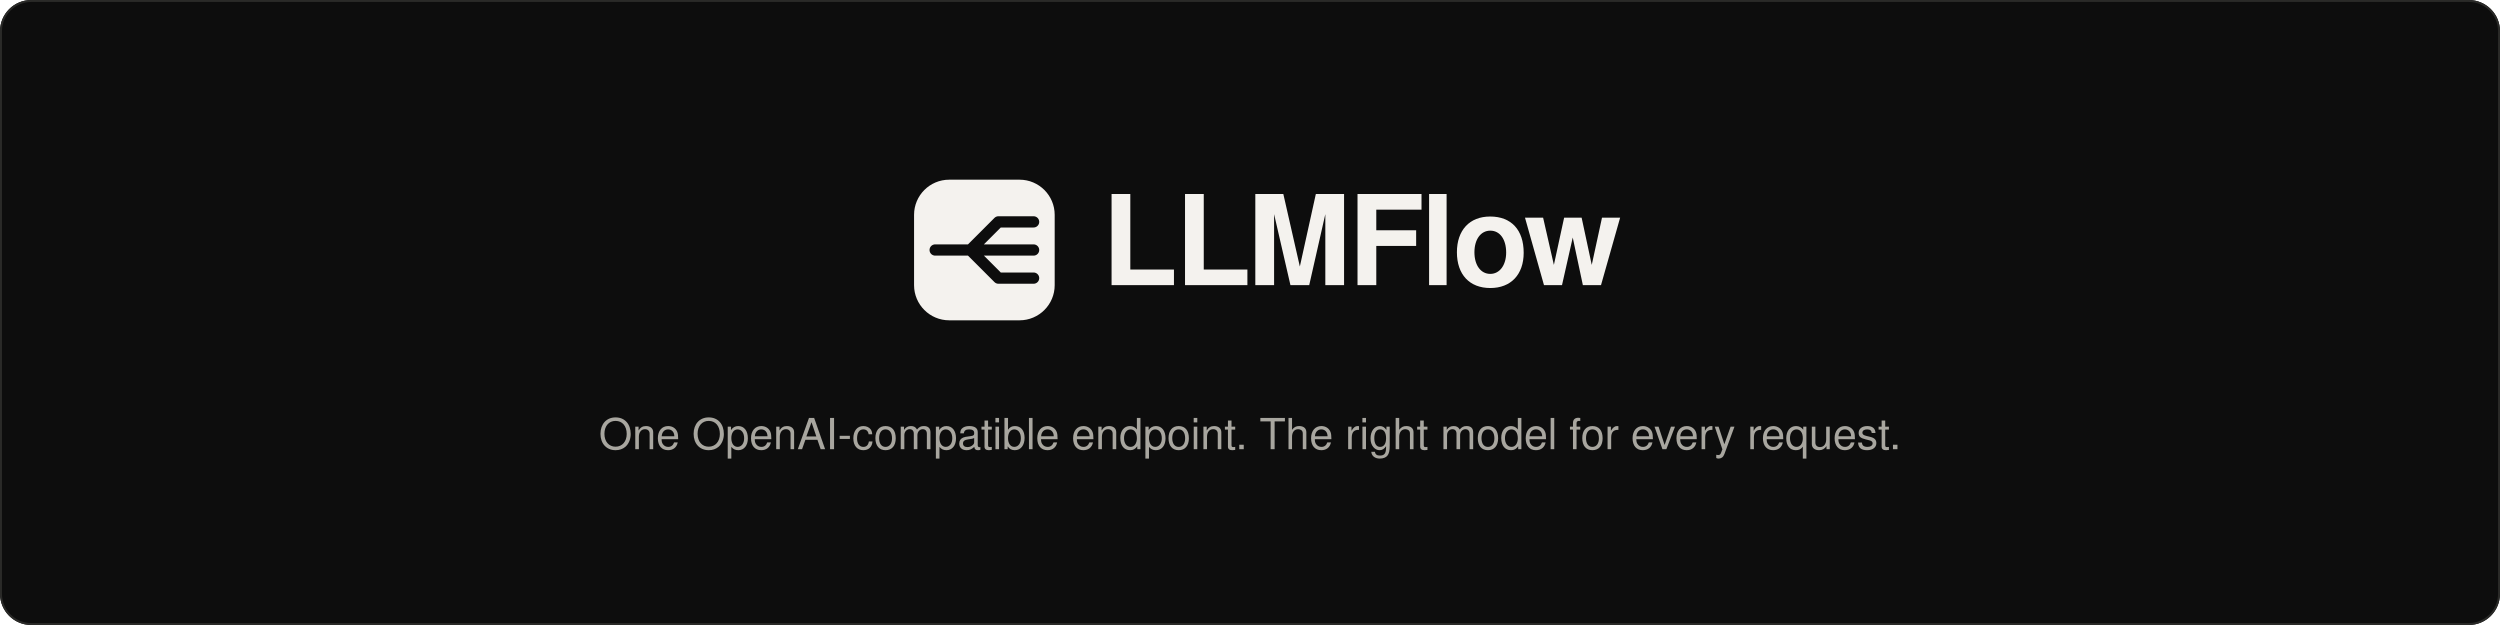
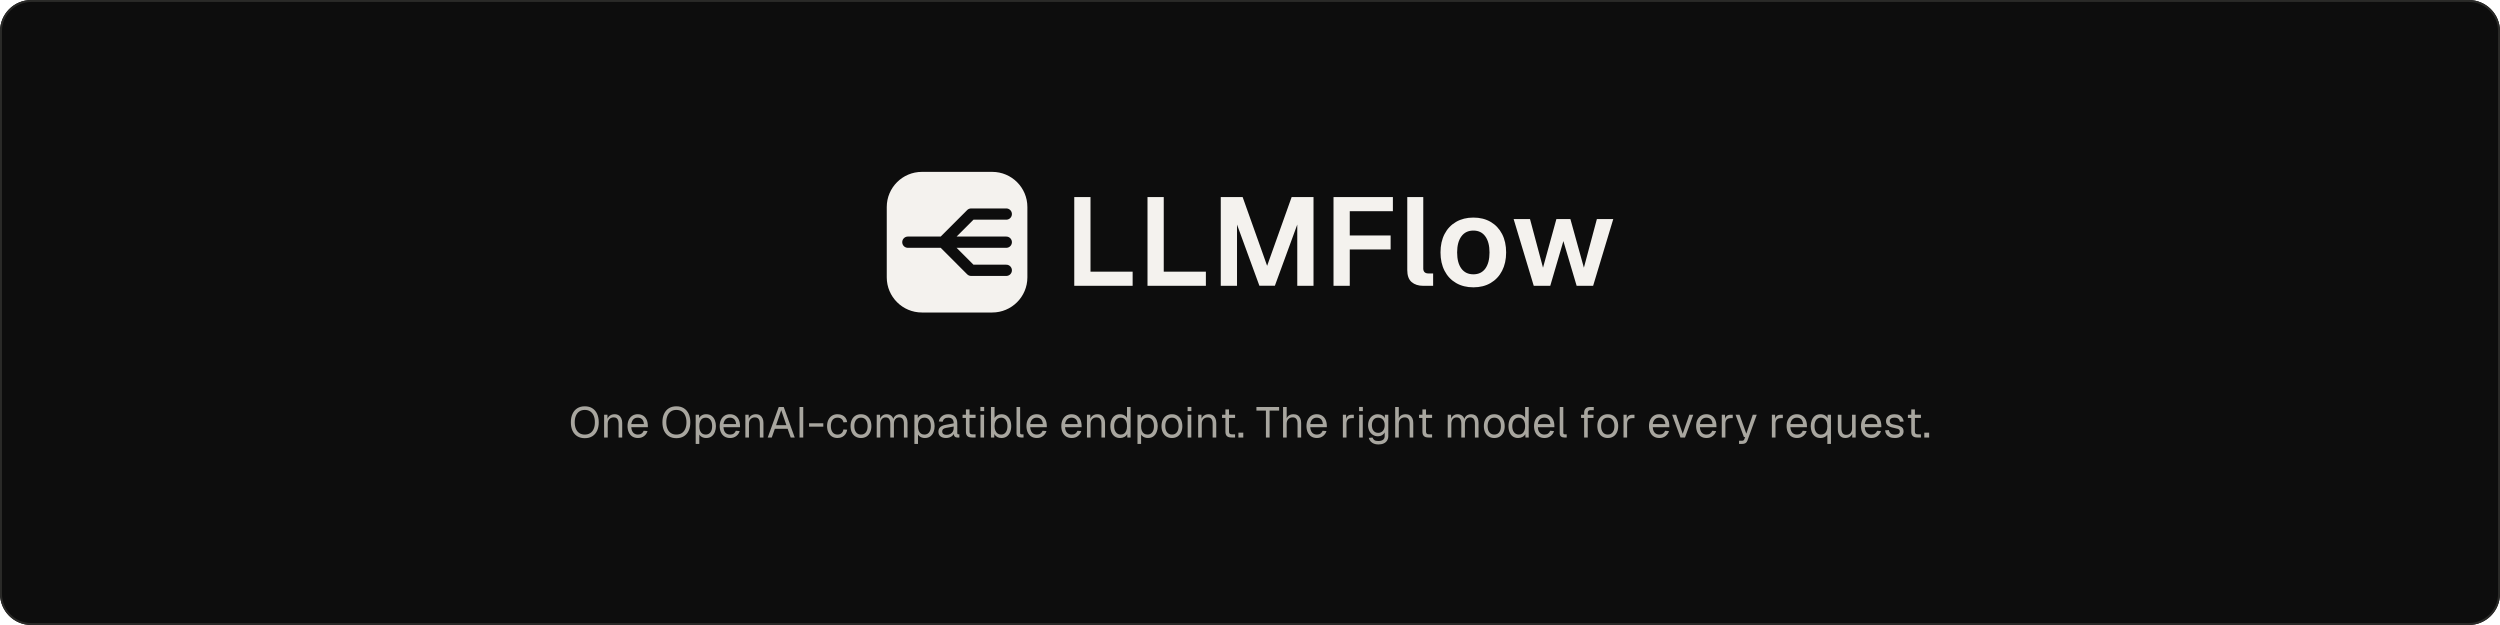
<svg xmlns="http://www.w3.org/2000/svg" width="1280" height="320" viewBox="0 0 1280 320" role="img" aria-labelledby="t d">
  <rect width="1280" height="320" rx="16" fill="#0d0d0d" />
  <rect x="0.5" y="0.5" width="1279" height="319" rx="15.5" fill="none" stroke="#2a2a28" />
-   <g transform="translate(468 92)">
+   <g transform="translate(454.02 88.00)">
    <rect width="72" height="72" rx="18" fill="#f4f2ee" />
    <g transform="scale(3.6)" fill="none" stroke="#0d0d0d" stroke-width="1.6" stroke-linecap="round" stroke-linejoin="round">
      <path d="M3 10h5M8 10l4-4h5M8 10h9M8 10l4 4h5" />
    </g>
  </g>
-   <text x="564" y="146" fill="#f4f2ee" font-family="-apple-system, BlinkMacSystemFont, 'Segoe UI', Helvetica, Arial, sans-serif" font-size="64" font-weight="600" letter-spacing="-1.5">LLMFlow</text>
-   <text x="640" y="230" text-anchor="middle" fill="#a8a69f" font-family="-apple-system, BlinkMacSystemFont, 'Segoe UI', Helvetica, Arial, sans-serif" font-size="22">One OpenAI-compatible endpoint. The right model for every request.</text>
+   <path transform="translate(544.90 146.34)" fill="#f4f2ee" d="M5.12 0V-45.44H13.44V-2.56L8.9 -7.23H35.01V0ZM42.62 0V-45.44H50.94V-2.56L46.4 -7.23H72.51V0ZM80.13 0V-45.44H91.33L103.87 -10.24L116.42 -45.44H127.62V0H119.3V-31.36L107.84 -0.06H99.9L88.45 -31.36V0ZM137.86 0V-45.44H168.26V-38.21H141.63L146.18 -42.88V-22.02L141.63 -25.79H167.1V-18.62H141.63L146.18 -22.4V0ZM183.81 0Q180.1 0 177.86 -1.92Q175.62 -3.84 175.62 -8.06V-45.44H183.81V-8.9Q183.81 -7.62 184.48 -6.98Q185.15 -6.34 186.37 -6.34H188.86V0ZM209.47 0.77Q204.42 0.77 200.61 -1.44Q196.8 -3.65 194.72 -7.68Q192.64 -11.71 192.64 -17.09Q192.64 -22.53 194.72 -26.53Q196.8 -30.53 200.61 -32.74Q204.42 -34.94 209.47 -34.94Q214.53 -34.94 218.3 -32.74Q222.08 -30.53 224.16 -26.53Q226.24 -22.53 226.24 -17.09Q226.24 -11.71 224.16 -7.68Q222.08 -3.65 218.3 -1.44Q214.53 0.77 209.47 0.77ZM209.47 -5.89Q213.44 -5.89 215.58 -8.83Q217.73 -11.78 217.73 -17.09Q217.73 -22.34 215.58 -25.31Q213.44 -28.29 209.47 -28.29Q205.5 -28.29 203.33 -25.31Q201.15 -22.34 201.15 -17.09Q201.15 -11.78 203.33 -8.83Q205.5 -5.89 209.47 -5.89ZM240.38 0 230.08 -34.18H238.46L245.12 -9.28L251.97 -34.18H259.14L266.05 -9.28L272.7 -34.18H281.09L270.78 0H262.34L255.55 -22.91L248.83 0Z" />
+   <path transform="translate(291.29 224)" fill="#a8a69f" d="M8.12 0.35Q5.9 0.35 4.3 -0.63Q2.71 -1.61 1.85 -3.43Q0.99 -5.26 0.99 -7.79Q0.99 -10.32 1.85 -12.15Q2.71 -13.99 4.3 -14.98Q5.9 -15.97 8.12 -15.97Q10.36 -15.97 11.96 -14.98Q13.55 -13.99 14.41 -12.15Q15.27 -10.32 15.27 -7.79Q15.27 -5.26 14.41 -3.43Q13.55 -1.61 11.96 -0.63Q10.36 0.35 8.12 0.35ZM8.12 -1.5Q9.75 -1.5 10.9 -2.24Q12.06 -2.99 12.67 -4.4Q13.29 -5.81 13.29 -7.79Q13.29 -9.77 12.67 -11.19Q12.06 -12.61 10.9 -13.36Q9.75 -14.12 8.12 -14.12Q6.51 -14.12 5.36 -13.36Q4.2 -12.61 3.59 -11.19Q2.97 -9.77 2.97 -7.79Q2.97 -5.81 3.59 -4.4Q4.2 -2.99 5.36 -2.24Q6.51 -1.5 8.12 -1.5ZM18.02 0V-11.66H19.71L19.78 -8.69L19.56 -8.89Q19.78 -9.92 20.33 -10.59Q20.88 -11.26 21.66 -11.59Q22.44 -11.92 23.34 -11.92Q24.68 -11.92 25.55 -11.33Q26.42 -10.74 26.85 -9.73Q27.28 -8.73 27.28 -7.5V0H25.43V-6.97Q25.43 -8.05 25.18 -8.79Q24.93 -9.53 24.38 -9.91Q23.83 -10.3 22.95 -10.3Q21.6 -10.3 20.73 -9.45Q19.87 -8.6 19.87 -6.97V0ZM35.35 0.26Q33.7 0.26 32.5 -0.48Q31.31 -1.23 30.66 -2.61Q30.01 -3.98 30.01 -5.83Q30.01 -7.68 30.66 -9.04Q31.31 -10.41 32.48 -11.16Q33.66 -11.92 35.27 -11.92Q36.78 -11.92 37.95 -11.21Q39.12 -10.49 39.77 -9.13Q40.41 -7.77 40.41 -5.81V-5.26H31.94Q32.05 -3.39 32.95 -2.44Q33.84 -1.5 35.35 -1.5Q36.5 -1.5 37.23 -2.04Q37.97 -2.57 38.26 -3.45L40.24 -3.3Q39.78 -1.74 38.49 -0.74Q37.2 0.26 35.35 0.26ZM31.94 -6.89H38.39Q38.26 -8.58 37.41 -9.37Q36.56 -10.16 35.27 -10.16Q33.92 -10.16 33.05 -9.34Q32.19 -8.51 31.94 -6.89ZM55 0.35Q52.78 0.35 51.18 -0.63Q49.59 -1.61 48.73 -3.43Q47.87 -5.26 47.87 -7.79Q47.87 -10.32 48.73 -12.15Q49.59 -13.99 51.18 -14.98Q52.78 -15.97 55 -15.97Q57.24 -15.97 58.84 -14.98Q60.43 -13.99 61.29 -12.15Q62.15 -10.32 62.15 -7.79Q62.15 -5.26 61.29 -3.43Q60.43 -1.61 58.84 -0.63Q57.24 0.35 55 0.35ZM55 -1.5Q56.63 -1.5 57.78 -2.24Q58.94 -2.99 59.55 -4.4Q60.17 -5.81 60.17 -7.79Q60.17 -9.77 59.55 -11.19Q58.94 -12.61 57.78 -13.36Q56.63 -14.12 55 -14.12Q53.39 -14.12 52.24 -13.36Q51.08 -12.61 50.47 -11.19Q49.85 -9.77 49.85 -7.79Q49.85 -5.81 50.47 -4.4Q51.08 -2.99 52.24 -2.24Q53.39 -1.5 55 -1.5ZM64.9 3.3V-11.66H66.62L66.66 -9.15L66.4 -9.28Q66.84 -10.58 67.86 -11.25Q68.88 -11.92 70.22 -11.92Q71.96 -11.92 73.07 -11.07Q74.18 -10.21 74.72 -8.82Q75.26 -7.44 75.26 -5.83Q75.26 -4.22 74.72 -2.84Q74.18 -1.45 73.07 -0.59Q71.96 0.26 70.22 0.26Q69.32 0.26 68.54 -0.04Q67.76 -0.35 67.22 -0.9Q66.68 -1.45 66.48 -2.2L66.75 -2.51V3.3ZM70.05 -1.5Q71.57 -1.5 72.45 -2.64Q73.33 -3.78 73.33 -5.83Q73.33 -7.88 72.45 -9.02Q71.57 -10.16 70.05 -10.16Q69.04 -10.16 68.3 -9.68Q67.56 -9.2 67.16 -8.23Q66.75 -7.26 66.75 -5.83Q66.75 -4.4 67.14 -3.43Q67.54 -2.46 68.29 -1.98Q69.04 -1.5 70.05 -1.5ZM82.54 0.26Q80.89 0.26 79.69 -0.48Q78.5 -1.23 77.85 -2.61Q77.2 -3.98 77.2 -5.83Q77.2 -7.68 77.85 -9.04Q78.5 -10.41 79.67 -11.16Q80.85 -11.92 82.46 -11.92Q83.97 -11.92 85.14 -11.21Q86.31 -10.49 86.95 -9.13Q87.6 -7.77 87.6 -5.81V-5.26H79.13Q79.24 -3.39 80.13 -2.44Q81.03 -1.5 82.54 -1.5Q83.69 -1.5 84.42 -2.04Q85.16 -2.57 85.45 -3.45L87.43 -3.3Q86.97 -1.74 85.68 -0.74Q84.39 0.26 82.54 0.26ZM79.13 -6.89H85.58Q85.45 -8.58 84.6 -9.37Q83.75 -10.16 82.46 -10.16Q81.11 -10.16 80.24 -9.34Q79.38 -8.51 79.13 -6.89ZM90.33 0V-11.66H92.03L92.09 -8.69L91.87 -8.89Q92.09 -9.92 92.64 -10.59Q93.19 -11.26 93.97 -11.59Q94.75 -11.92 95.66 -11.92Q97 -11.92 97.87 -11.33Q98.74 -10.74 99.16 -9.73Q99.59 -8.73 99.59 -7.5V0H97.75V-6.97Q97.75 -8.05 97.49 -8.79Q97.24 -9.53 96.69 -9.91Q96.14 -10.3 95.26 -10.3Q93.92 -10.3 93.05 -9.45Q92.18 -8.6 92.18 -6.97V0ZM101.79 0 107.43 -15.62H109.98L115.61 0H113.54L111.98 -4.44H105.42L103.86 0ZM106.06 -6.29H111.34L108.7 -13.97ZM118.07 0V-15.62H119.97V0ZM122.96 -5.54V-7.28H130.24V-5.54ZM137.52 0.26Q135.89 0.26 134.69 -0.48Q133.5 -1.23 132.84 -2.61Q132.18 -3.98 132.18 -5.83Q132.18 -7.68 132.84 -9.04Q133.5 -10.41 134.69 -11.16Q135.89 -11.92 137.52 -11.92Q138.86 -11.92 139.91 -11.45Q140.95 -10.98 141.61 -10.08Q142.27 -9.17 142.47 -7.88L140.54 -7.74Q140.34 -8.91 139.52 -9.54Q138.71 -10.16 137.52 -10.16Q135.92 -10.16 135.01 -9.01Q134.11 -7.85 134.11 -5.83Q134.11 -3.81 135.01 -2.65Q135.92 -1.5 137.52 -1.5Q138.71 -1.5 139.52 -2.16Q140.34 -2.82 140.54 -4.14L142.47 -4Q142.27 -2.71 141.61 -1.75Q140.95 -0.79 139.91 -0.26Q138.86 0.26 137.52 0.26ZM149.53 0.26Q147.93 0.26 146.72 -0.48Q145.51 -1.23 144.85 -2.61Q144.19 -3.98 144.19 -5.83Q144.19 -7.7 144.85 -9.06Q145.51 -10.43 146.72 -11.18Q147.93 -11.92 149.53 -11.92Q151.14 -11.92 152.34 -11.18Q153.54 -10.43 154.2 -9.06Q154.86 -7.7 154.86 -5.83Q154.86 -3.98 154.2 -2.61Q153.54 -1.23 152.34 -0.48Q151.14 0.26 149.53 0.26ZM149.53 -1.5Q151.14 -1.5 152.03 -2.65Q152.92 -3.81 152.92 -5.83Q152.92 -7.85 152.03 -9.01Q151.14 -10.16 149.53 -10.16Q147.93 -10.16 147.03 -9.01Q146.12 -7.85 146.12 -5.83Q146.12 -3.81 147.03 -2.65Q147.93 -1.5 149.53 -1.5ZM157.59 0V-11.66H159.28L159.35 -8.71L159.08 -8.8Q159.28 -9.77 159.77 -10.46Q160.27 -11.15 161 -11.54Q161.72 -11.92 162.6 -11.92Q164.12 -11.92 165.08 -11.09Q166.03 -10.25 166.28 -8.76L165.92 -8.78Q166.1 -9.79 166.57 -10.48Q167.05 -11.18 167.79 -11.55Q168.54 -11.92 169.51 -11.92Q170.76 -11.92 171.62 -11.41Q172.48 -10.89 172.92 -9.9Q173.36 -8.91 173.36 -7.5V0H171.51V-7.11Q171.51 -8.69 170.9 -9.49Q170.28 -10.3 169.07 -10.3Q168.26 -10.3 167.65 -9.9Q167.05 -9.5 166.72 -8.77Q166.39 -8.03 166.39 -6.97V0H164.54V-6.97Q164.54 -8.54 163.99 -9.42Q163.44 -10.3 162.14 -10.3Q161.33 -10.3 160.72 -9.9Q160.12 -9.5 159.77 -8.76Q159.43 -8.01 159.43 -6.97V0ZM176.88 3.3V-11.66H178.6L178.64 -9.15L178.38 -9.28Q178.82 -10.58 179.84 -11.25Q180.86 -11.92 182.2 -11.92Q183.94 -11.92 185.05 -11.07Q186.16 -10.21 186.7 -8.82Q187.24 -7.44 187.24 -5.83Q187.24 -4.22 186.7 -2.84Q186.16 -1.45 185.05 -0.59Q183.94 0.26 182.2 0.26Q181.3 0.26 180.52 -0.04Q179.74 -0.35 179.2 -0.9Q178.66 -1.45 178.46 -2.2L178.73 -2.51V3.3ZM182.03 -1.5Q183.55 -1.5 184.43 -2.64Q185.31 -3.78 185.31 -5.83Q185.31 -7.88 184.43 -9.02Q183.55 -10.16 182.03 -10.16Q181.02 -10.16 180.28 -9.68Q179.54 -9.2 179.13 -8.23Q178.73 -7.26 178.73 -5.83Q178.73 -4.4 179.12 -3.43Q179.52 -2.46 180.27 -1.98Q181.02 -1.5 182.03 -1.5ZM193.12 0.26Q191.31 0.26 190.24 -0.57Q189.18 -1.41 189.18 -2.9Q189.18 -4.4 190.06 -5.26Q190.94 -6.12 192.85 -6.47L196.99 -7.24Q196.99 -8.71 196.29 -9.44Q195.6 -10.16 194.22 -10.16Q193.01 -10.16 192.3 -9.62Q191.6 -9.09 191.33 -8.07L189.38 -8.23Q189.71 -9.88 190.97 -10.9Q192.24 -11.92 194.22 -11.92Q196.46 -11.92 197.65 -10.66Q198.84 -9.39 198.84 -7.17V-2.35Q198.84 -1.96 198.98 -1.79Q199.12 -1.63 199.45 -1.63H199.91V0Q199.83 0.02 199.63 0.03Q199.43 0.04 199.21 0.04Q198.42 0.04 197.92 -0.21Q197.43 -0.46 197.21 -1Q196.99 -1.54 196.99 -2.42L197.21 -2.38Q197.05 -1.63 196.46 -1.02Q195.87 -0.42 194.99 -0.08Q194.11 0.26 193.12 0.26ZM193.29 -1.36Q194.46 -1.36 195.28 -1.81Q196.11 -2.27 196.55 -3.05Q196.99 -3.83 196.99 -4.8V-5.63L193.2 -4.93Q192.02 -4.71 191.56 -4.26Q191.11 -3.81 191.11 -3.08Q191.11 -2.27 191.7 -1.81Q192.28 -1.36 193.29 -1.36ZM206.36 0Q204.78 0 204.02 -0.73Q203.26 -1.45 203.26 -2.99V-14.39H205.11V-3.04Q205.11 -2.24 205.46 -1.94Q205.81 -1.63 206.54 -1.63H208.21V0ZM201.54 -10.03V-11.66H208.21V-10.03ZM210.72 0V-11.66H212.56V0ZM210.67 -13.49V-15.64H212.61V-13.49ZM221.43 0.26Q220.22 0.26 219.27 -0.27Q218.33 -0.81 217.82 -1.76L217.76 0H216.08V-15.62H217.93V-10.03Q218.37 -10.76 219.3 -11.34Q220.22 -11.92 221.43 -11.92Q222.97 -11.92 224.09 -11.18Q225.21 -10.43 225.83 -9.06Q226.45 -7.7 226.45 -5.83Q226.45 -3.96 225.83 -2.6Q225.21 -1.23 224.09 -0.48Q222.97 0.26 221.43 0.26ZM221.32 -1.5Q222.79 -1.5 223.65 -2.66Q224.51 -3.83 224.51 -5.83Q224.51 -7.85 223.65 -9.01Q222.79 -10.16 221.36 -10.16Q220.29 -10.16 219.52 -9.65Q218.75 -9.13 218.34 -8.16Q217.93 -7.19 217.93 -5.83Q217.93 -4.51 218.34 -3.53Q218.75 -2.55 219.5 -2.02Q220.26 -1.5 221.32 -1.5ZM231.46 0Q230.45 0 229.81 -0.53Q229.17 -1.06 229.17 -2.2V-15.62H231.02V-2.35Q231.02 -2 231.21 -1.81Q231.4 -1.63 231.75 -1.63H232.76V0ZM239.6 0.26Q237.95 0.26 236.75 -0.48Q235.55 -1.23 234.9 -2.61Q234.26 -3.98 234.26 -5.83Q234.26 -7.68 234.9 -9.04Q235.55 -10.41 236.73 -11.16Q237.91 -11.92 239.51 -11.92Q241.03 -11.92 242.2 -11.21Q243.36 -10.49 244.01 -9.13Q244.66 -7.77 244.66 -5.81V-5.26H236.19Q236.3 -3.39 237.19 -2.44Q238.08 -1.5 239.6 -1.5Q240.75 -1.5 241.48 -2.04Q242.22 -2.57 242.51 -3.45L244.49 -3.3Q244.02 -1.74 242.74 -0.74Q241.45 0.26 239.6 0.26ZM236.19 -6.89H242.64Q242.51 -8.58 241.66 -9.37Q240.81 -10.16 239.51 -10.16Q238.17 -10.16 237.3 -9.34Q236.43 -8.51 236.19 -6.89ZM257.44 0.26Q255.79 0.26 254.59 -0.48Q253.4 -1.23 252.75 -2.61Q252.1 -3.98 252.1 -5.83Q252.1 -7.68 252.75 -9.04Q253.4 -10.41 254.57 -11.16Q255.75 -11.92 257.36 -11.92Q258.87 -11.92 260.04 -11.21Q261.21 -10.49 261.86 -9.13Q262.5 -7.77 262.5 -5.81V-5.26H254.03Q254.14 -3.39 255.03 -2.44Q255.93 -1.5 257.44 -1.5Q258.59 -1.5 259.33 -2.04Q260.06 -2.57 260.35 -3.45L262.33 -3.3Q261.87 -1.74 260.58 -0.74Q259.29 0.26 257.44 0.26ZM254.03 -6.89H260.48Q260.35 -8.58 259.5 -9.37Q258.65 -10.16 257.36 -10.16Q256.01 -10.16 255.14 -9.34Q254.28 -8.51 254.03 -6.89ZM265.23 0V-11.66H266.93L266.99 -8.69L266.77 -8.89Q266.99 -9.92 267.54 -10.59Q268.09 -11.26 268.87 -11.59Q269.65 -11.92 270.56 -11.92Q271.9 -11.92 272.77 -11.33Q273.64 -10.74 274.06 -9.73Q274.49 -8.73 274.49 -7.5V0H272.65V-6.97Q272.65 -8.05 272.39 -8.79Q272.14 -9.53 271.59 -9.91Q271.04 -10.3 270.16 -10.3Q268.82 -10.3 267.95 -9.45Q267.08 -8.6 267.08 -6.97V0ZM282.15 0.26Q280.63 0.26 279.52 -0.48Q278.41 -1.23 277.82 -2.6Q277.22 -3.96 277.22 -5.83Q277.22 -7.7 277.82 -9.06Q278.41 -10.43 279.52 -11.18Q280.63 -11.92 282.15 -11.92Q283.32 -11.92 284.28 -11.43Q285.25 -10.93 285.74 -10.03V-15.62H287.58V0H285.91L285.85 -1.76Q285.36 -0.81 284.37 -0.27Q283.38 0.26 282.15 0.26ZM282.52 -1.5Q283.56 -1.5 284.27 -2.02Q284.99 -2.55 285.36 -3.53Q285.74 -4.51 285.74 -5.83Q285.74 -7.19 285.36 -8.16Q284.99 -9.13 284.27 -9.65Q283.56 -10.16 282.52 -10.16Q280.98 -10.16 280.07 -9.01Q279.16 -7.85 279.16 -5.83Q279.16 -3.83 280.07 -2.66Q280.98 -1.5 282.52 -1.5ZM291.1 3.3V-11.66H292.82L292.86 -9.15L292.6 -9.28Q293.04 -10.58 294.06 -11.25Q295.09 -11.92 296.43 -11.92Q298.17 -11.92 299.28 -11.07Q300.39 -10.21 300.93 -8.82Q301.47 -7.44 301.47 -5.83Q301.47 -4.22 300.93 -2.84Q300.39 -1.45 299.28 -0.59Q298.17 0.26 296.43 0.26Q295.53 0.26 294.75 -0.04Q293.96 -0.35 293.42 -0.9Q292.89 -1.45 292.69 -2.2L292.95 -2.51V3.3ZM296.25 -1.5Q297.77 -1.5 298.65 -2.64Q299.53 -3.78 299.53 -5.83Q299.53 -7.88 298.65 -9.02Q297.77 -10.16 296.25 -10.16Q295.24 -10.16 294.5 -9.68Q293.77 -9.2 293.36 -8.23Q292.95 -7.26 292.95 -5.83Q292.95 -4.4 293.35 -3.43Q293.74 -2.46 294.49 -1.98Q295.24 -1.5 296.25 -1.5ZM308.75 0.26Q307.14 0.26 305.93 -0.48Q304.72 -1.23 304.06 -2.61Q303.4 -3.98 303.4 -5.83Q303.4 -7.7 304.06 -9.06Q304.72 -10.43 305.93 -11.18Q307.14 -11.92 308.75 -11.92Q310.35 -11.92 311.55 -11.18Q312.75 -10.43 313.41 -9.06Q314.07 -7.7 314.07 -5.83Q314.07 -3.98 313.41 -2.61Q312.75 -1.23 311.55 -0.48Q310.35 0.26 308.75 0.26ZM308.75 -1.5Q310.35 -1.5 311.25 -2.65Q312.14 -3.81 312.14 -5.83Q312.14 -7.85 311.25 -9.01Q310.35 -10.16 308.75 -10.16Q307.14 -10.16 306.24 -9.01Q305.34 -7.85 305.34 -5.83Q305.34 -3.81 306.24 -2.65Q307.14 -1.5 308.75 -1.5ZM316.8 0V-11.66H318.65V0ZM316.76 -13.49V-15.64H318.69V-13.49ZM322.17 0V-11.66H323.86L323.93 -8.69L323.71 -8.89Q323.93 -9.92 324.48 -10.59Q325.03 -11.26 325.81 -11.59Q326.59 -11.92 327.49 -11.92Q328.83 -11.92 329.7 -11.33Q330.57 -10.74 331 -9.73Q331.43 -8.73 331.43 -7.5V0H329.58V-6.97Q329.58 -8.05 329.33 -8.79Q329.08 -9.53 328.53 -9.91Q327.98 -10.3 327.1 -10.3Q325.75 -10.3 324.88 -9.45Q324.02 -8.6 324.02 -6.97V0ZM339.22 0Q337.63 0 336.88 -0.73Q336.12 -1.45 336.12 -2.99V-14.39H337.96V-3.04Q337.96 -2.24 338.32 -1.94Q338.67 -1.63 339.39 -1.63H341.07V0ZM334.4 -10.03V-11.66H341.07V-10.03ZM342.78 0V-2.49H345.27V0ZM356.86 0V-13.77H352V-15.62H363.62V-13.77H358.75V0ZM365.64 0V-15.62H367.49V-9.09L367.27 -9.13Q367.49 -10.1 368.02 -10.71Q368.54 -11.33 369.31 -11.63Q370.08 -11.92 371.01 -11.92Q372.26 -11.92 373.13 -11.36Q374 -10.8 374.45 -9.8Q374.9 -8.8 374.9 -7.5V0H373.05V-6.97Q373.05 -8.67 372.45 -9.48Q371.84 -10.3 370.61 -10.3Q369.2 -10.3 368.35 -9.44Q367.49 -8.58 367.49 -6.95V0ZM382.98 0.26Q381.33 0.26 380.13 -0.48Q378.93 -1.23 378.28 -2.61Q377.63 -3.98 377.63 -5.83Q377.63 -7.68 378.28 -9.04Q378.93 -10.41 380.11 -11.16Q381.28 -11.92 382.89 -11.92Q384.41 -11.92 385.57 -11.21Q386.74 -10.49 387.39 -9.13Q388.04 -7.77 388.04 -5.81V-5.26H379.57Q379.68 -3.39 380.57 -2.44Q381.46 -1.5 382.98 -1.5Q384.12 -1.5 384.86 -2.04Q385.59 -2.57 385.88 -3.45L387.86 -3.3Q387.4 -1.74 386.11 -0.74Q384.82 0.26 382.98 0.26ZM379.57 -6.89H386.01Q385.88 -8.58 385.03 -9.37Q384.19 -10.16 382.89 -10.16Q381.55 -10.16 380.68 -9.34Q379.81 -8.51 379.57 -6.89ZM396.26 0V-11.66H397.89L397.98 -8.71L397.8 -8.78Q398.02 -10.27 398.76 -10.97Q399.5 -11.66 400.73 -11.66H401.87V-9.9H400.75Q399.87 -9.9 399.29 -9.58Q398.71 -9.26 398.41 -8.63Q398.11 -8.01 398.11 -7.04V0ZM404.6 0V-11.66H406.45V0ZM404.56 -13.49V-15.64H406.49V-13.49ZM414.39 3.56Q413.14 3.56 412.13 3.15Q411.11 2.73 410.43 1.96Q409.75 1.19 409.51 0.18L411.44 0.04Q411.71 0.86 412.38 1.33Q413.05 1.8 414.39 1.8Q415.98 1.8 416.82 1.17Q417.67 0.53 417.67 -0.75V-2.64Q417.25 -1.72 416.33 -1.17Q415.4 -0.62 414.26 -0.62Q412.79 -0.62 411.63 -1.34Q410.48 -2.07 409.83 -3.34Q409.18 -4.62 409.18 -6.27Q409.18 -7.94 409.82 -9.21Q410.45 -10.47 411.59 -11.2Q412.72 -11.92 414.17 -11.92Q415.4 -11.92 416.38 -11.35Q417.36 -10.78 417.76 -9.81V-11.66H419.52V-0.79Q419.52 0.57 418.9 1.55Q418.29 2.53 417.14 3.05Q416 3.56 414.39 3.56ZM414.35 -2.38Q415.84 -2.38 416.75 -3.42Q417.65 -4.47 417.67 -6.27Q417.69 -7.48 417.28 -8.35Q416.88 -9.22 416.12 -9.69Q415.36 -10.16 414.35 -10.16Q412.81 -10.16 411.96 -9.12Q411.11 -8.07 411.11 -6.27Q411.11 -4.47 411.98 -3.42Q412.85 -2.38 414.35 -2.38ZM423.04 0V-15.62H424.89V-9.09L424.67 -9.13Q424.89 -10.1 425.41 -10.71Q425.94 -11.33 426.71 -11.63Q427.48 -11.92 428.41 -11.92Q429.66 -11.92 430.53 -11.36Q431.4 -10.8 431.85 -9.8Q432.3 -8.8 432.3 -7.5V0H430.45V-6.97Q430.45 -8.67 429.85 -9.48Q429.24 -10.3 428.01 -10.3Q426.6 -10.3 425.74 -9.44Q424.89 -8.58 424.89 -6.95V0ZM440.09 0Q438.5 0 437.75 -0.73Q436.99 -1.45 436.99 -2.99V-14.39H438.83V-3.04Q438.83 -2.24 439.19 -1.94Q439.54 -1.63 440.26 -1.63H441.94V0ZM435.27 -10.03V-11.66H441.94V-10.03ZM449.94 0V-11.66H451.64L451.7 -8.71L451.44 -8.8Q451.64 -9.77 452.13 -10.46Q452.63 -11.15 453.35 -11.54Q454.08 -11.92 454.96 -11.92Q456.48 -11.92 457.43 -11.09Q458.39 -10.25 458.63 -8.76L458.28 -8.78Q458.46 -9.79 458.93 -10.48Q459.4 -11.18 460.15 -11.55Q460.9 -11.92 461.87 -11.92Q463.12 -11.92 463.98 -11.41Q464.84 -10.89 465.28 -9.9Q465.72 -8.91 465.72 -7.5V0H463.87V-7.11Q463.87 -8.69 463.25 -9.49Q462.64 -10.3 461.43 -10.3Q460.61 -10.3 460.01 -9.9Q459.4 -9.5 459.07 -8.77Q458.74 -8.03 458.74 -6.97V0H456.9V-6.97Q456.9 -8.54 456.35 -9.42Q455.8 -10.3 454.5 -10.3Q453.68 -10.3 453.08 -9.9Q452.47 -9.5 452.13 -8.76Q451.79 -8.01 451.79 -6.97V0ZM473.79 0.26Q472.19 0.26 470.98 -0.48Q469.77 -1.23 469.11 -2.61Q468.45 -3.98 468.45 -5.83Q468.45 -7.7 469.11 -9.06Q469.77 -10.43 470.98 -11.18Q472.19 -11.92 473.79 -11.92Q475.4 -11.92 476.6 -11.18Q477.8 -10.43 478.46 -9.06Q479.12 -7.7 479.12 -5.83Q479.12 -3.98 478.46 -2.61Q477.8 -1.23 476.6 -0.48Q475.4 0.26 473.79 0.26ZM473.79 -1.5Q475.4 -1.5 476.29 -2.65Q477.18 -3.81 477.18 -5.83Q477.18 -7.85 476.29 -9.01Q475.4 -10.16 473.79 -10.16Q472.19 -10.16 471.28 -9.01Q470.38 -7.85 470.38 -5.83Q470.38 -3.81 471.28 -2.65Q472.19 -1.5 473.79 -1.5ZM485.98 0.26Q484.46 0.26 483.35 -0.48Q482.24 -1.23 481.65 -2.6Q481.05 -3.96 481.05 -5.83Q481.05 -7.7 481.65 -9.06Q482.24 -10.43 483.35 -11.18Q484.46 -11.92 485.98 -11.92Q487.15 -11.92 488.11 -11.43Q489.08 -10.93 489.57 -10.03V-15.62H491.41V0H489.74L489.68 -1.76Q489.19 -0.81 488.2 -0.27Q487.21 0.26 485.98 0.26ZM486.35 -1.5Q487.39 -1.5 488.1 -2.02Q488.82 -2.55 489.19 -3.53Q489.57 -4.51 489.57 -5.83Q489.57 -7.19 489.19 -8.16Q488.82 -9.13 488.1 -9.65Q487.39 -10.16 486.35 -10.16Q484.81 -10.16 483.9 -9.01Q482.99 -7.85 482.99 -5.83Q482.99 -3.83 483.9 -2.66Q484.81 -1.5 486.35 -1.5ZM499.49 0.26Q497.84 0.26 496.64 -0.48Q495.44 -1.23 494.79 -2.61Q494.14 -3.98 494.14 -5.83Q494.14 -7.68 494.79 -9.04Q495.44 -10.41 496.62 -11.16Q497.79 -11.92 499.4 -11.92Q500.92 -11.92 502.08 -11.21Q503.25 -10.49 503.9 -9.13Q504.55 -7.77 504.55 -5.81V-5.26H496.08Q496.19 -3.39 497.08 -2.44Q497.97 -1.5 499.49 -1.5Q500.63 -1.5 501.37 -2.04Q502.11 -2.57 502.39 -3.45L504.37 -3.3Q503.91 -1.74 502.62 -0.74Q501.34 0.26 499.49 0.26ZM496.08 -6.89H502.52Q502.39 -8.58 501.54 -9.37Q500.7 -10.16 499.4 -10.16Q498.06 -10.16 497.19 -9.34Q496.32 -8.51 496.08 -6.89ZM509.56 0Q508.55 0 507.91 -0.53Q507.28 -1.06 507.28 -2.2V-15.62H509.12V-2.35Q509.12 -2 509.31 -1.81Q509.5 -1.63 509.85 -1.63H510.86V0ZM519.79 0V-12.72Q519.79 -14.01 520.54 -14.82Q521.29 -15.62 522.87 -15.62H524.72V-13.99H523.01Q522.32 -13.99 521.98 -13.62Q521.64 -13.24 521.64 -12.58V0ZM518.21 -10.03V-11.66H524.57V-10.03ZM531.89 0.26Q530.29 0.26 529.08 -0.48Q527.87 -1.23 527.21 -2.61Q526.55 -3.98 526.55 -5.83Q526.55 -7.7 527.21 -9.06Q527.87 -10.43 529.08 -11.18Q530.29 -11.92 531.89 -11.92Q533.5 -11.92 534.7 -11.18Q535.9 -10.43 536.56 -9.06Q537.22 -7.7 537.22 -5.83Q537.22 -3.98 536.56 -2.61Q535.9 -1.23 534.7 -0.48Q533.5 0.26 531.89 0.26ZM531.89 -1.5Q533.5 -1.5 534.39 -2.65Q535.28 -3.81 535.28 -5.83Q535.28 -7.85 534.39 -9.01Q533.5 -10.16 531.89 -10.16Q530.29 -10.16 529.39 -9.01Q528.48 -7.85 528.48 -5.83Q528.48 -3.81 529.39 -2.65Q530.29 -1.5 531.89 -1.5ZM539.95 0V-11.66H541.57L541.66 -8.71L541.49 -8.78Q541.71 -10.27 542.44 -10.97Q543.18 -11.66 544.41 -11.66H545.56V-9.9H544.43Q543.55 -9.9 542.97 -9.58Q542.39 -9.26 542.09 -8.63Q541.79 -8.01 541.79 -7.04V0ZM558.34 0.26Q556.69 0.26 555.49 -0.48Q554.29 -1.23 553.64 -2.61Q552.99 -3.98 552.99 -5.83Q552.99 -7.68 553.64 -9.04Q554.29 -10.41 555.47 -11.16Q556.64 -11.92 558.25 -11.92Q559.77 -11.92 560.93 -11.21Q562.1 -10.49 562.75 -9.13Q563.4 -7.77 563.4 -5.81V-5.26H554.93Q555.04 -3.39 555.93 -2.44Q556.82 -1.5 558.34 -1.5Q559.48 -1.5 560.22 -2.04Q560.96 -2.57 561.24 -3.45L563.22 -3.3Q562.76 -1.74 561.47 -0.74Q560.19 0.26 558.34 0.26ZM554.93 -6.89H561.37Q561.24 -8.58 560.39 -9.37Q559.55 -10.16 558.25 -10.16Q556.91 -10.16 556.04 -9.34Q555.17 -8.51 554.93 -6.89ZM569.1 0 564.85 -11.66H566.87L570.26 -1.89L573.65 -11.66H575.67L571.43 0ZM582.47 0.26Q580.82 0.26 579.62 -0.48Q578.42 -1.23 577.77 -2.61Q577.13 -3.98 577.13 -5.83Q577.13 -7.68 577.77 -9.04Q578.42 -10.41 579.6 -11.16Q580.78 -11.92 582.38 -11.92Q583.9 -11.92 585.07 -11.21Q586.23 -10.49 586.88 -9.13Q587.53 -7.77 587.53 -5.81V-5.26H579.06Q579.17 -3.39 580.06 -2.44Q580.95 -1.5 582.47 -1.5Q583.62 -1.5 584.35 -2.04Q585.09 -2.57 585.38 -3.45L587.36 -3.3Q586.89 -1.74 585.61 -0.74Q584.32 0.26 582.47 0.26ZM579.06 -6.89H585.51Q585.38 -8.58 584.53 -9.37Q583.68 -10.16 582.38 -10.16Q581.04 -10.16 580.17 -9.34Q579.3 -8.51 579.06 -6.89ZM590.26 0V-11.66H591.89L591.98 -8.71L591.8 -8.78Q592.02 -10.27 592.76 -10.97Q593.49 -11.66 594.73 -11.66H595.87V-9.9H594.75Q593.87 -9.9 593.29 -9.58Q592.7 -9.26 592.4 -8.63Q592.11 -8.01 592.11 -7.04V0ZM599.1 3.3V1.67H600.45Q601.06 1.67 601.36 1.48Q601.66 1.3 601.81 0.88L602.23 -0.22H601.59L597.32 -11.66H599.35L602.82 -1.94L606.14 -11.66H608.17L603.44 1.47Q603.11 2.42 602.45 2.86Q601.79 3.3 600.62 3.3ZM615.91 0V-11.66H617.54L617.63 -8.71L617.45 -8.78Q617.67 -10.27 618.41 -10.97Q619.15 -11.66 620.38 -11.66H621.52V-9.9H620.4Q619.52 -9.9 618.94 -9.58Q618.35 -9.26 618.06 -8.63Q617.76 -8.01 617.76 -7.04V0ZM628.8 0.26Q627.15 0.26 625.95 -0.48Q624.76 -1.23 624.11 -2.61Q623.46 -3.98 623.46 -5.83Q623.46 -7.68 624.11 -9.04Q624.76 -10.41 625.93 -11.16Q627.11 -11.92 628.72 -11.92Q630.23 -11.92 631.4 -11.21Q632.57 -10.49 633.22 -9.13Q633.86 -7.77 633.86 -5.81V-5.26H625.39Q625.5 -3.39 626.39 -2.44Q627.29 -1.5 628.8 -1.5Q629.95 -1.5 630.68 -2.04Q631.42 -2.57 631.71 -3.45L633.69 -3.3Q633.23 -1.74 631.94 -0.74Q630.65 0.26 628.8 0.26ZM625.39 -6.89H631.84Q631.71 -8.58 630.86 -9.37Q630.01 -10.16 628.72 -10.16Q627.37 -10.16 626.5 -9.34Q625.64 -8.51 625.39 -6.89ZM646.16 3.3H644.31V-2.51L644.58 -2.2Q644.38 -1.45 643.84 -0.9Q643.3 -0.35 642.52 -0.04Q641.74 0.26 640.84 0.26Q639.1 0.26 637.99 -0.59Q636.88 -1.45 636.34 -2.84Q635.8 -4.22 635.8 -5.83Q635.8 -7.44 636.34 -8.82Q636.88 -10.21 637.99 -11.07Q639.1 -11.92 640.84 -11.92Q642.2 -11.92 643.23 -11.25Q644.25 -10.58 644.67 -9.28L644.4 -9.15L644.45 -11.66H646.16ZM641.01 -1.5Q642.05 -1.5 642.79 -1.98Q643.52 -2.46 643.92 -3.43Q644.31 -4.4 644.31 -5.83Q644.31 -7.26 643.91 -8.23Q643.5 -9.2 642.76 -9.68Q642.03 -10.16 641.01 -10.16Q639.5 -10.16 638.62 -9.02Q637.74 -7.88 637.74 -5.83Q637.74 -3.78 638.62 -2.64Q639.5 -1.5 641.01 -1.5ZM653.51 0.26Q651.77 0.26 650.73 -0.91Q649.68 -2.09 649.68 -4.16V-11.66H651.53V-4.66Q651.53 -2.97 652.13 -2.17Q652.74 -1.36 653.99 -1.36Q655.38 -1.36 656.17 -2.25Q656.96 -3.15 656.96 -4.71V-11.66H658.81V0H657.05V-2.88L657.34 -2.73Q656.99 -1.3 656 -0.52Q655.01 0.26 653.51 0.26ZM666.89 0.26Q665.24 0.26 664.04 -0.48Q662.84 -1.23 662.19 -2.61Q661.54 -3.98 661.54 -5.83Q661.54 -7.68 662.19 -9.04Q662.84 -10.41 664.01 -11.16Q665.19 -11.92 666.8 -11.92Q668.32 -11.92 669.48 -11.21Q670.65 -10.49 671.3 -9.13Q671.95 -7.77 671.95 -5.81V-5.26H663.48Q663.59 -3.39 664.48 -2.44Q665.37 -1.5 666.89 -1.5Q668.03 -1.5 668.77 -2.04Q669.5 -2.57 669.79 -3.45L671.77 -3.3Q671.31 -1.74 670.02 -0.74Q668.73 0.26 666.89 0.26ZM663.48 -6.89H669.92Q669.79 -8.58 668.94 -9.37Q668.1 -10.16 666.8 -10.16Q665.46 -10.16 664.59 -9.34Q663.72 -8.51 663.48 -6.89ZM678.92 0.26Q677.31 0.26 676.22 -0.24Q675.14 -0.75 674.55 -1.64Q673.97 -2.53 673.88 -3.67L675.82 -3.81Q675.99 -2.75 676.69 -2.12Q677.38 -1.5 678.92 -1.5Q680.11 -1.5 680.76 -1.88Q681.41 -2.27 681.41 -3.12Q681.41 -3.59 681.2 -3.89Q680.99 -4.2 680.37 -4.43Q679.76 -4.66 678.57 -4.88Q676.94 -5.19 676.02 -5.65Q675.09 -6.12 674.72 -6.78Q674.34 -7.44 674.34 -8.36Q674.34 -9.92 675.5 -10.92Q676.65 -11.92 678.77 -11.92Q680.31 -11.92 681.29 -11.38Q682.26 -10.85 682.77 -9.99Q683.28 -9.13 683.39 -8.18L681.45 -8.05Q681.41 -8.6 681.12 -9.09Q680.83 -9.57 680.26 -9.87Q679.69 -10.16 678.72 -10.16Q677.47 -10.16 676.87 -9.68Q676.28 -9.2 676.28 -8.45Q676.28 -7.88 676.51 -7.51Q676.74 -7.15 677.33 -6.92Q677.91 -6.69 678.92 -6.51Q680.64 -6.23 681.6 -5.79Q682.57 -5.35 682.96 -4.7Q683.34 -4.05 683.34 -3.12Q683.34 -1.52 682.1 -0.63Q680.86 0.26 678.92 0.26ZM690.38 0Q688.8 0 688.04 -0.73Q687.28 -1.45 687.28 -2.99V-14.39H689.13V-3.04Q689.13 -2.24 689.48 -1.94Q689.83 -1.63 690.56 -1.63H692.23V0ZM685.56 -10.03V-11.66H692.23V-10.03ZM693.95 0V-2.49H696.43V0Z" />
</svg>
